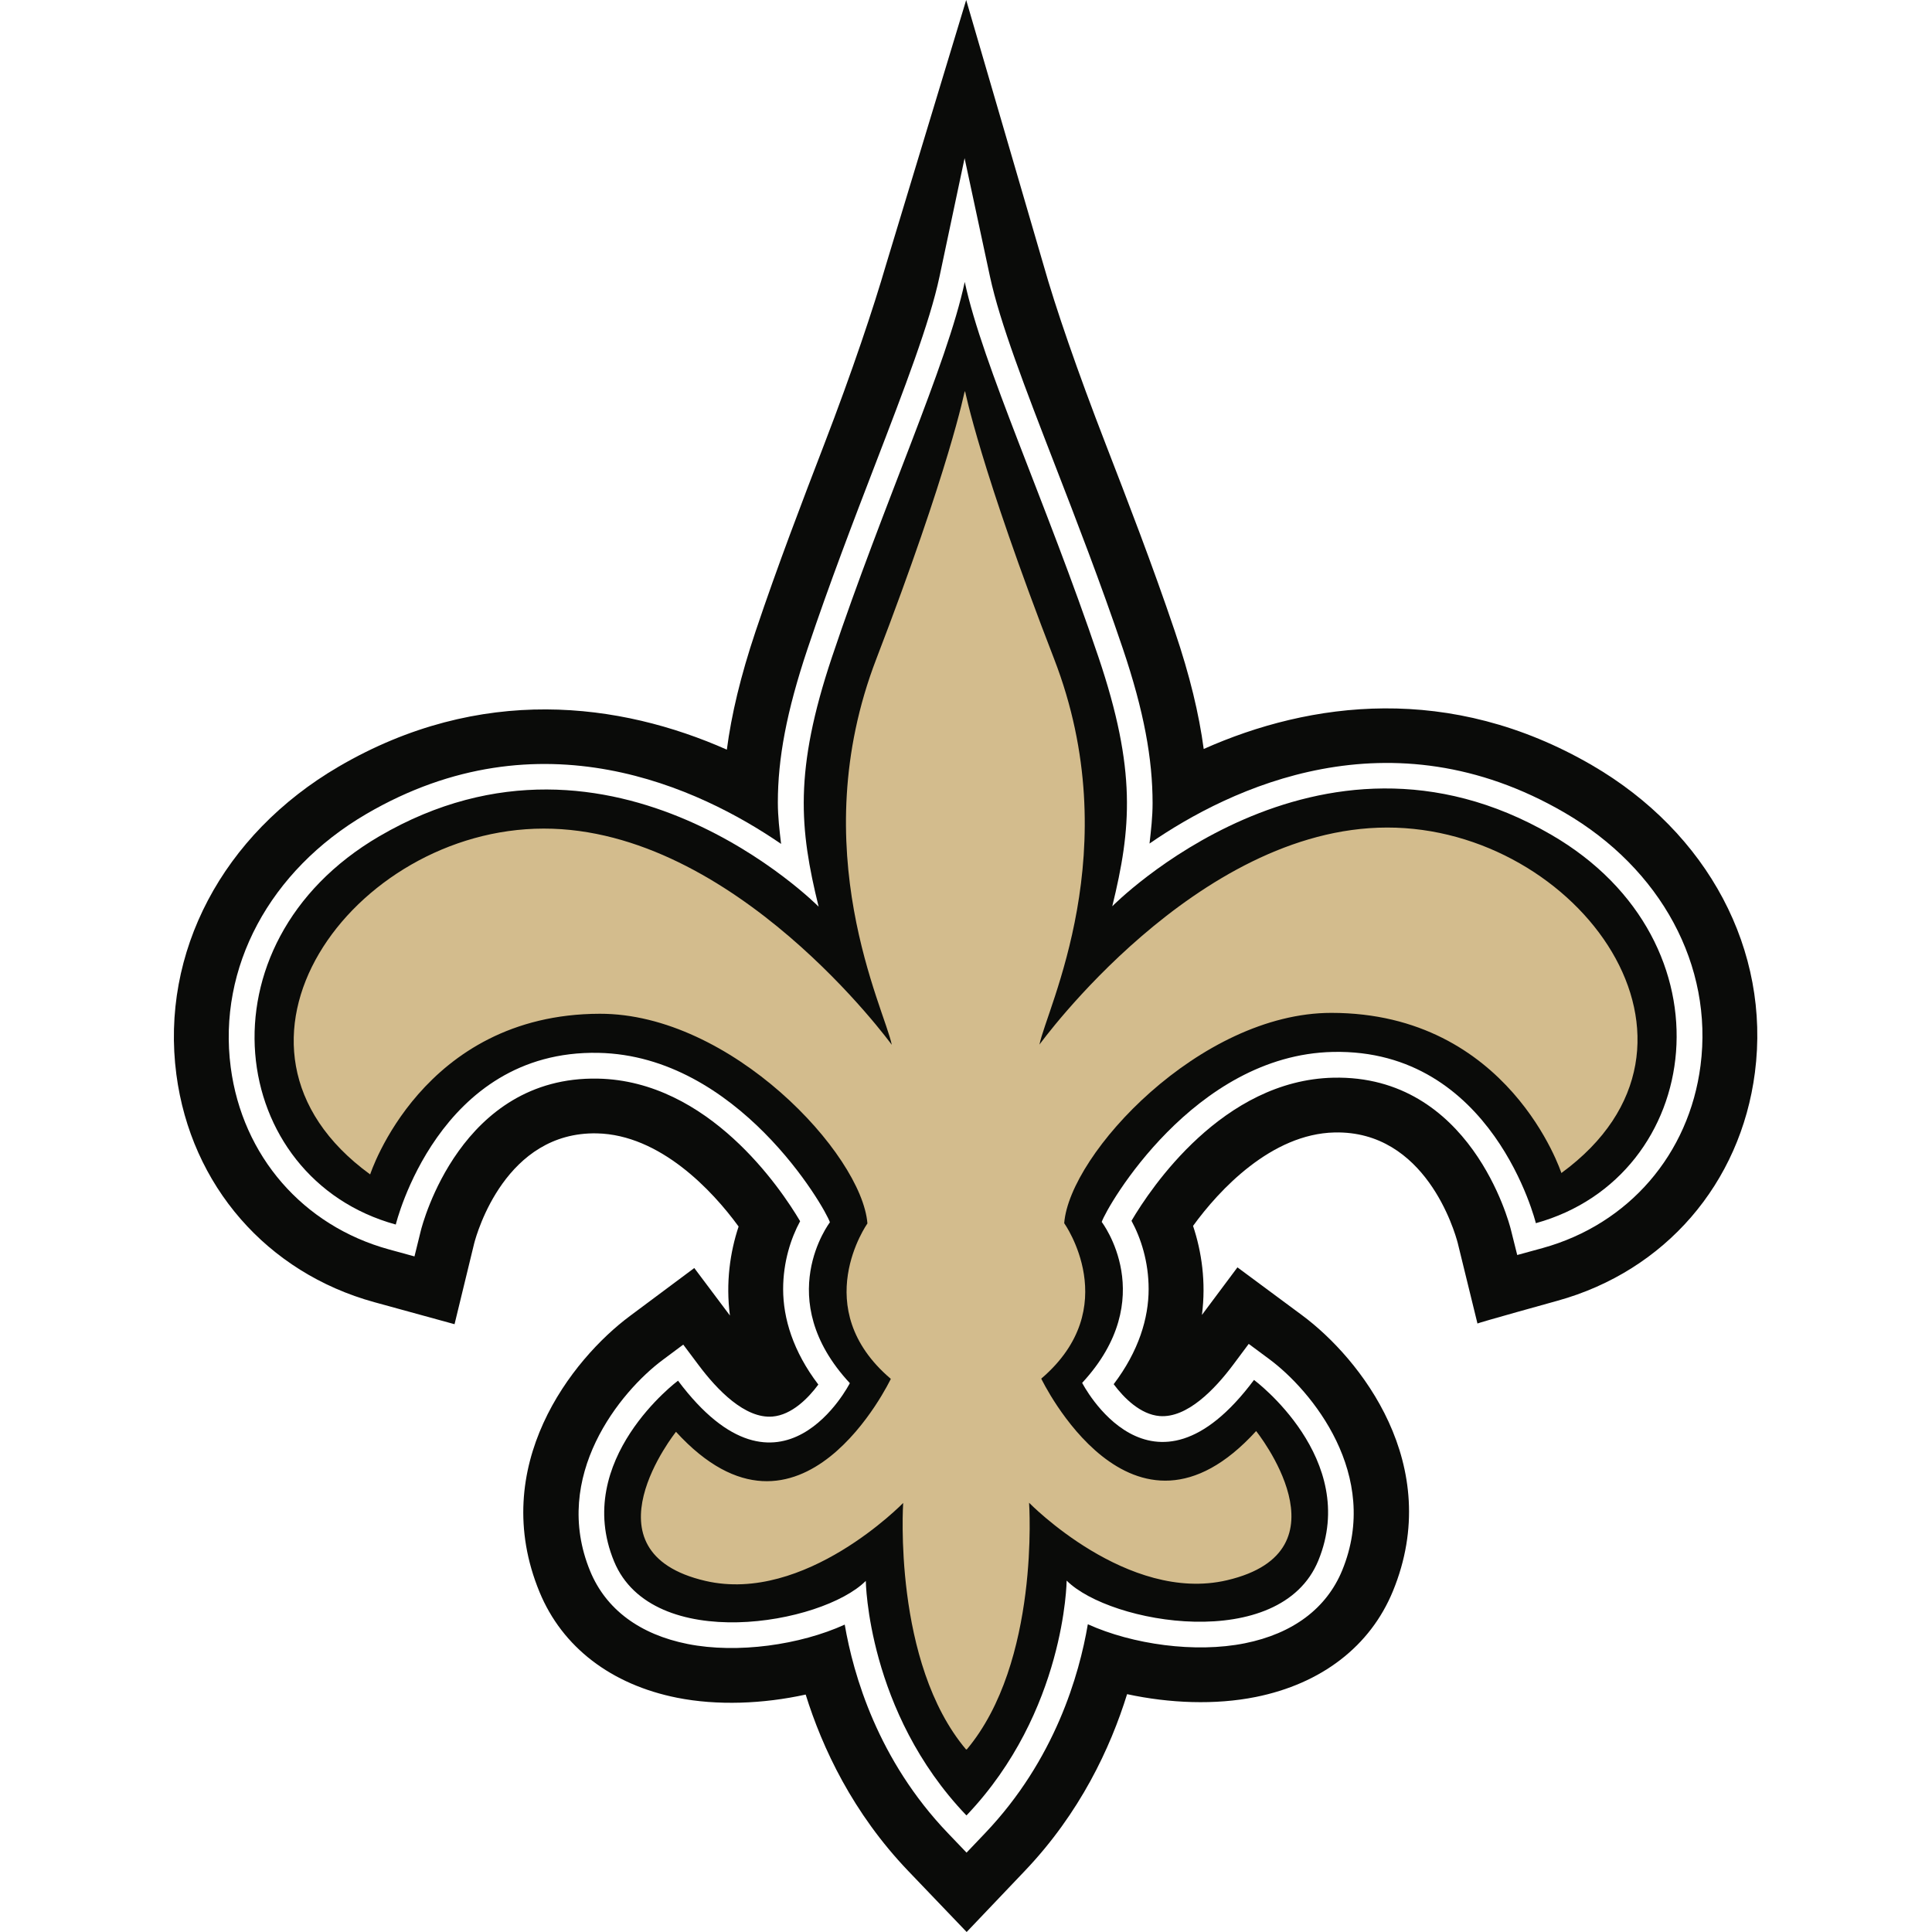
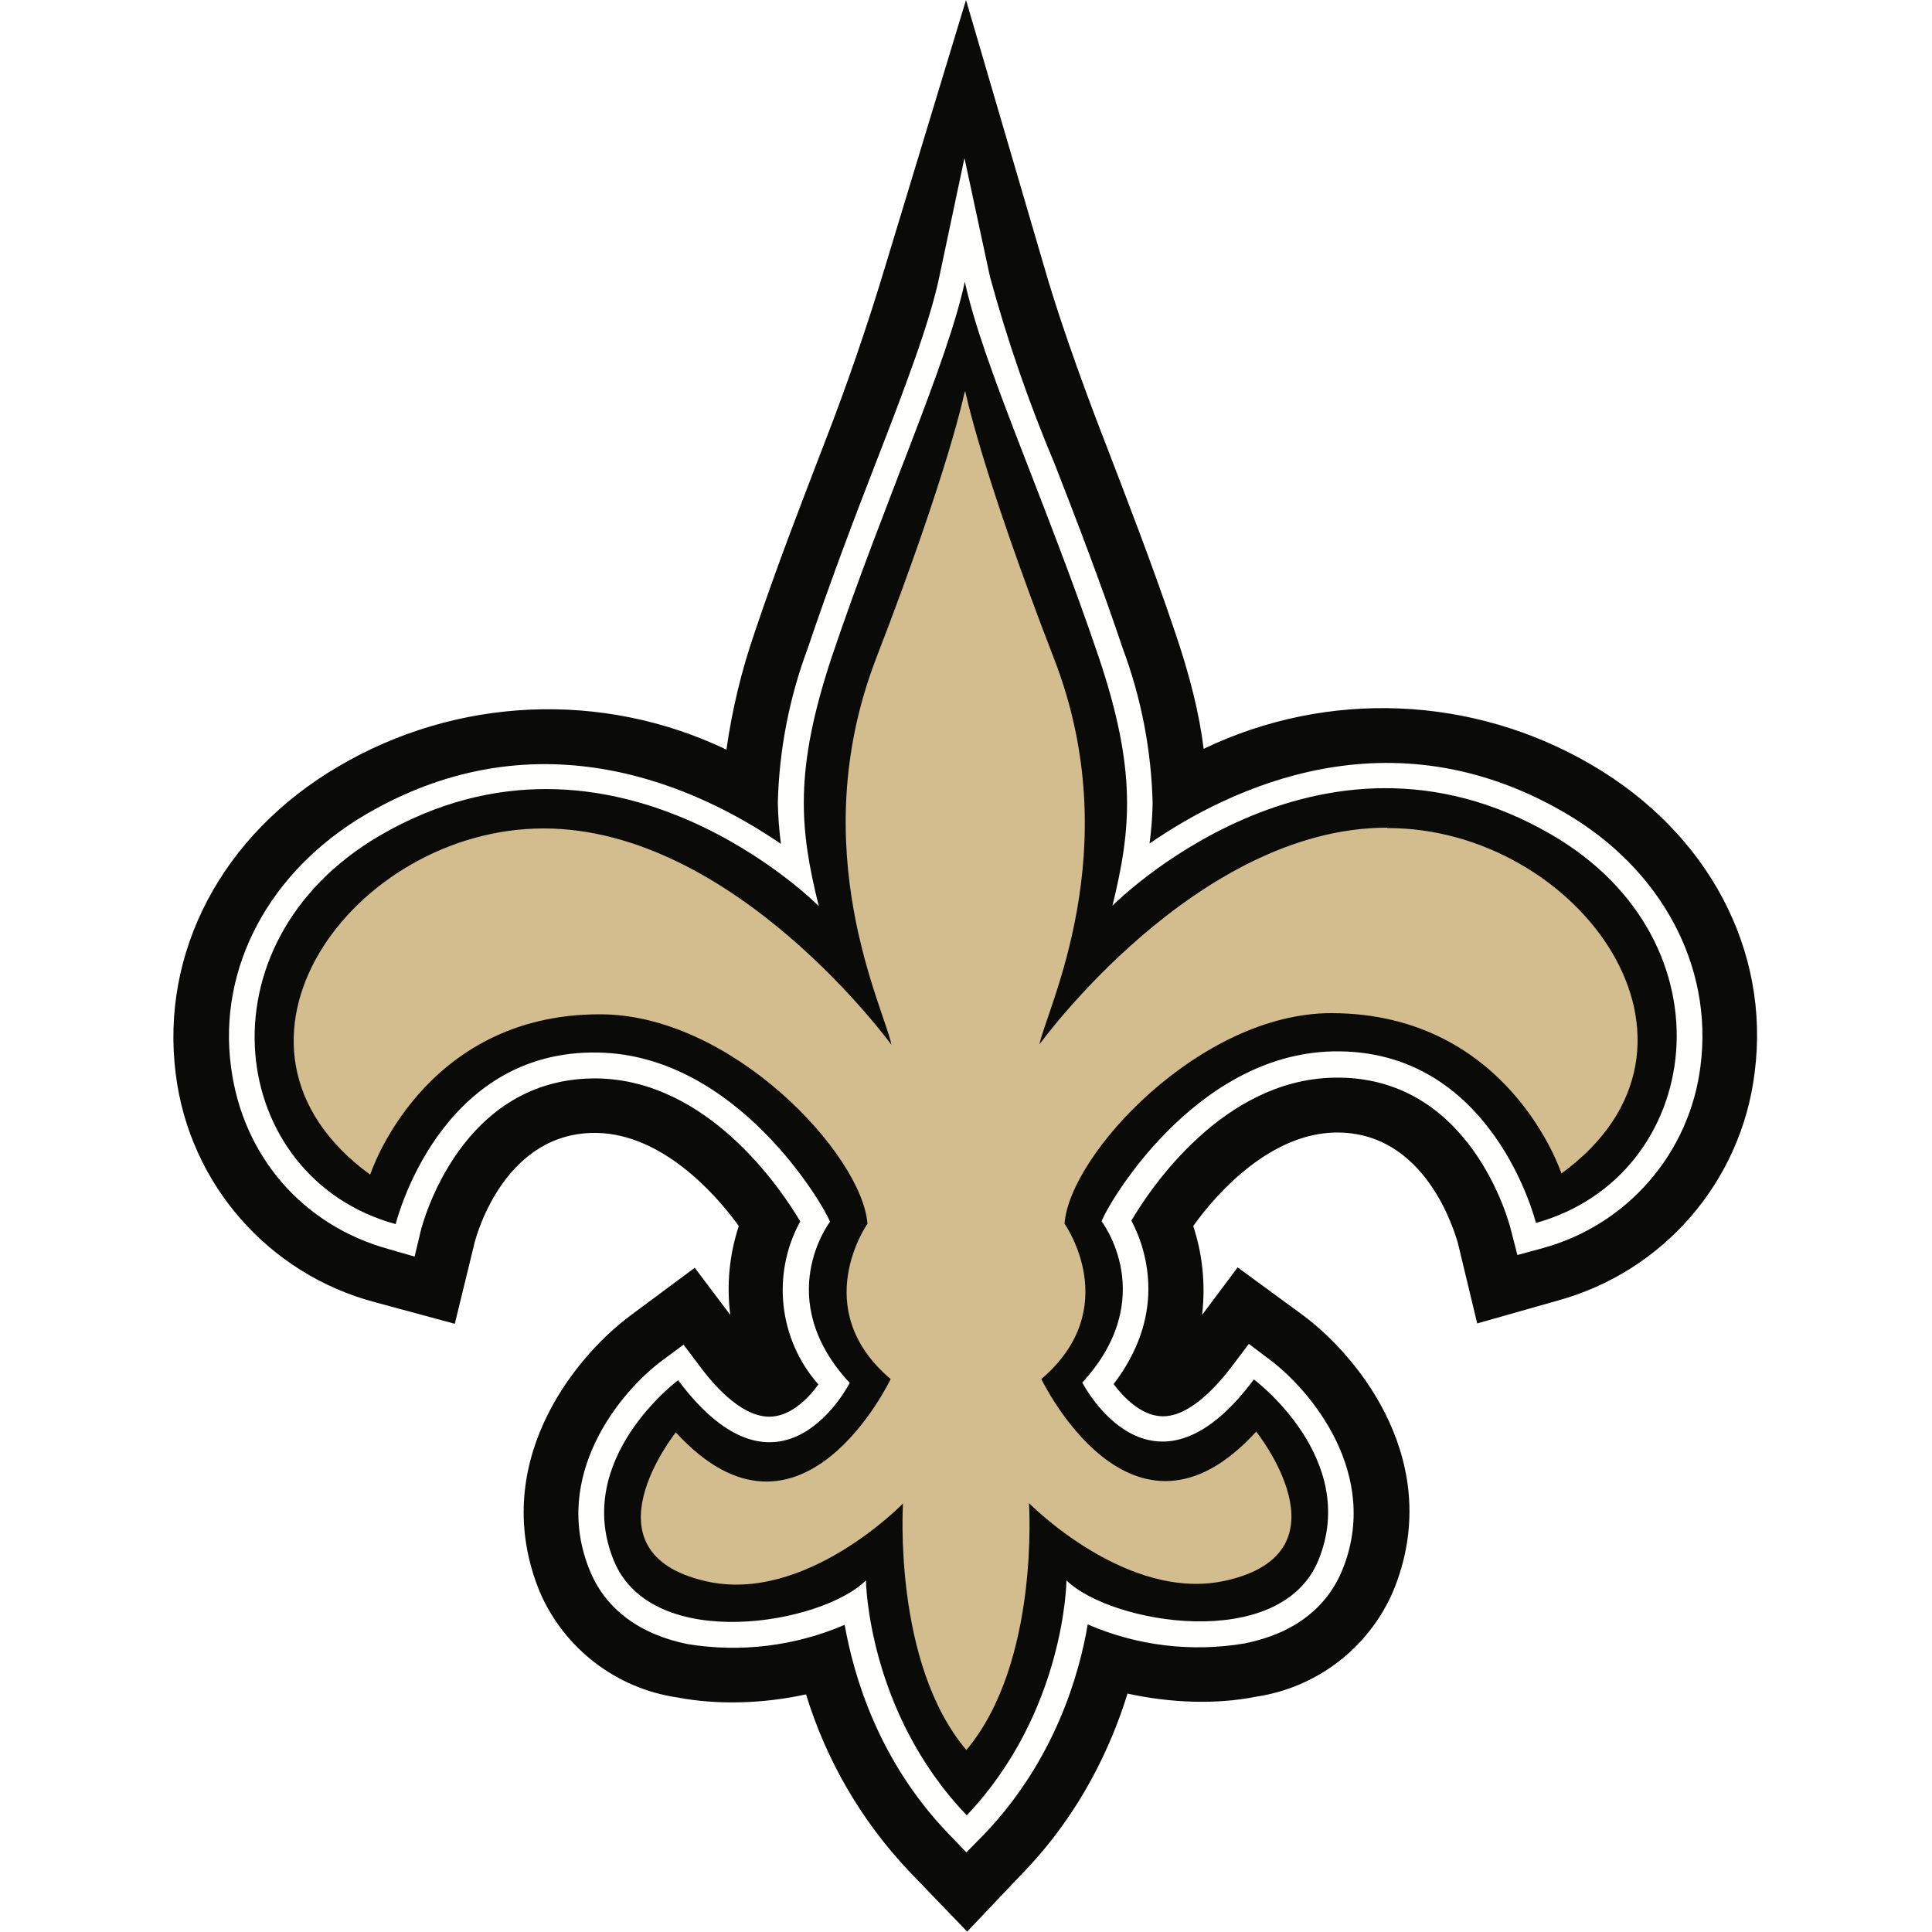
<svg xmlns="http://www.w3.org/2000/svg" fill="none" viewBox="0 0 500 500">
-   <path fill="#0a0b09" fill-rule="evenodd" d="M411.997 198.032c-36.795-21.376-73.012-16.43-100.478-4.196-1.212-9.028-3.568-18.938-7.502-30.534-5.824-17.248-12.209-33.731-17.834-48.28-7.398-19.105-13.028-35.476-16.117-46.425L250.048 0l-20.783 68.642c-3.175 10.904-8.655 27.36-16.012 46.484-5.594 14.558-11.934 31.059-17.722 48.307-3.889 11.614-6.24 21.533-7.425 30.575-27.498-12.18-63.732-17.053-100.478 4.403-30.04 17.564-46.124 48.081-41.986 79.655 3.776 28.726 23.423 51.295 51.26 58.944l20.734 5.692 5.073-20.882c.728-2.835 8.208-28.979 31.758-28.505 16.338.339 29.899 14.775 36.682 24.111-2.193 6.6-3.36 14.512-2.243 23.034l-9.224-12.297L163 340.596c-15.022 11.184-36.836 38.83-23.356 71.458 5.879 14.227 18.518 23.92 35.583 27.32 10.437 2.075 22.294 1.591 33.282-.823 4.323 13.875 12.205 30.661 26.539 45.653L250.17 500l15.071-15.832c14.308-15.028 22.14-31.842 26.449-45.721 10.993 2.374 22.841 2.835 33.277.733 17.057-3.427 29.669-13.156 35.52-27.397 13.408-32.664-8.487-60.26-23.523-71.409l-16.713-12.383-9.193 12.311c1.103-8.522-.091-16.425-2.297-23.039 6.765-9.34 20.29-23.812 36.623-24.183 23.555-.529 31.084 25.598 31.871 28.582l5.114 20.873c-.032-.158 20.683-5.895 20.683-5.895 27.833-7.704 47.413-30.331 51.121-59.076 4.065-31.565-12.096-62.05-42.176-79.532" clip-rule="evenodd" />
-   <path fill="#fffffe" fill-rule="evenodd" d="M243.147 71.576c-2.537 11.944-9.075 28.943-16.65 48.641-5.548 14.422-11.829 30.765-17.513 47.719-5.454 16.289-7.678 28.428-7.678 39.748 0 3.621.416 7.161.841 10.719-20.969-14.395-62.286-34.074-107.347-7.744-25.029 14.634-38.473 39.744-35.09 65.554 3.011 22.957 18.702 41.023 40.955 47.135l6.602 1.809 1.642-6.664c.411-1.632 10.323-40.06 45.843-39.346 28.588.574 47.273 28.36 52.319 36.9-2.401 4.439-4.395 10.561-4.395 17.586 0 7.532 2.564 16.1 9.107 24.689-2.609 3.536-6.882 7.871-11.87 8.283-7.113.583-14.312-6.904-19.096-13.296l-3.993-5.326-5.341 3.983c-10.925 8.142-28.913 30.042-18.734 54.676 4.074 9.847 12.802 16.353 25.241 18.826 12.861 2.55 29.095.23 40.626-5.023 2.234 13.007 8.56 35.019 26.688 53.958l4.839 5.058 4.825-5.067c18.083-18.993 24.359-41.024 26.562-54.04 11.549 5.227 27.805 7.514 40.666 4.919 12.417-2.5 21.126-9.033 25.169-18.879 10.106-24.653-7.909-46.516-18.852-54.632l-5.345-3.964-3.984 5.343c-4.775 6.393-11.961 13.907-19.078 13.333-4.983-.407-9.266-4.725-11.884-8.247 6.498-8.576 9.044-17.111 9.044-24.625 0-7.066-2.012-13.21-4.436-17.664 5.028-8.544 23.659-36.393 52.233-37.031 35.515-.795 45.527 37.615 45.934 39.251l1.66 6.637 6.602-1.808c22.23-6.162 37.88-24.255 40.837-47.222 3.329-25.819-10.169-50.906-35.23-65.477-45.152-26.249-86.451-6.429-107.369 8.02.389-3.463.791-6.899.791-10.43 0-11.442-2.211-23.78-7.71-40.051-5.72-16.922-12.037-33.238-17.613-47.637-7.624-19.684-14.199-36.683-16.763-48.627l-6.566-30.626z" clip-rule="evenodd" />
-   <path fill="#0a0b09" fill-rule="evenodd" d="M250.169 469.787c25.571-26.855 25.879-60.726 25.879-60.726 11.314 11.275 55.281 18.816 65.138-5.199 10.812-26.366-16.649-46.738-16.649-46.738-26.617 35.671-44.474.76-44.474.76 20.268-21.9 5.06-41.643 5.06-41.643 1.325-3.965 23.804-43.198 59.794-44.002 41.48-.936 52.563 44.319 52.563 44.319 43.497-12.053 51.899-72.679 4.034-100.497-60.739-35.308-113.66 18.482-113.66 18.482 4.925-20.132 6.327-35.178-3.604-64.577-13.461-39.862-29.962-75.478-34.574-97.002-4.572 21.529-21 57.204-34.363 97.092-9.853 29.427-8.406 44.473-3.454 64.586 0 0-53.043-53.659-113.696-18.215-47.806 27.935-39.26 88.53 4.264 100.483 0 0 10.975-45.277 52.459-44.432 36 .715 58.56 39.893 59.894 43.849 0 0-15.162 19.788 5.159 41.634 0 0-17.785 34.969-44.469-.642 0 0-27.434 20.43-16.55 46.769 9.921 23.993 53.861 16.348 65.148 5.045 0 0 .389 33.871 26.01 60.663" clip-rule="evenodd" />
-   <path fill="#d3bc8d" fill-rule="evenodd" d="M358.972 214.168c-49.429.049-89.959 56.173-89.959 56.173 1.759-9.182 22.89-50.499 3.767-99.882-19.124-49.378-23.026-69.27-23.026-69.27l-.091.565v-.551s-3.866 19.896-22.872 69.328c-19.01 49.428 2.225 90.7 3.998 99.864 0 0-40.662-56.019-90.091-55.956-49.42.054-90.57 56.29-44.899 89.501 0 0 13.367-41.493 59.432-41.579 33.879-.072 67.821 36.263 69.259 54.27 0 0-15.511 21.895 6.054 40.218 0 0-23.297 48.998-55.597 13.703 0 0-24.839 31.068 7.642 38.591 25.771 5.959 51.153-20.177 51.153-20.177s-2.768 41.285 16.319 63.85v-.204l.095.195c19.038-22.605 16.171-63.895 16.171-63.895s25.445 26.081 51.215 20.055c32.459-7.595 7.543-38.609 7.543-38.609-32.21 35.367-55.611-13.568-55.611-13.568 21.506-18.377 5.942-40.232 5.942-40.232 1.393-17.993 35.239-54.418 69.131-54.427 46.075 0 59.536 41.448 59.536 41.448 45.595-33.315 4.31-89.475-45.111-89.411" clip-rule="evenodd" />
+   <path fill="#0a0b09" fill-rule="evenodd" d="M412 198a107 107 0 0 0-100.5-4.2q-1.6-13.3-7.5-30.5c-5.8-17.2-12.2-33.7-17.8-48.3-7.4-19-13-35.5-16.1-46.4L250 0l-20.8 68.6a619 619 0 0 1-16 46.5c-5.6 14.6-12 31-17.8 48.3A163 163 0 0 0 188 194a107 107 0 0 0-100.5 4.4c-30 17.6-46.1 48-42 79.7A70 70 0 0 0 97 337l20.7 5.6 5.1-20.9c.7-2.8 8.2-29 31.8-28.5 16.3.4 29.9 14.8 36.6 24.1a52 52 0 0 0-2.2 23l-9.2-12.2-16.7 12.4c-15 11.2-36.8 38.8-23.4 71.5a46 46 0 0 0 35.6 27.3c10.5 2 22.3 1.6 33.3-.8a116 116 0 0 0 26.5 45.6l15.2 15.8 15-15.8c14.3-15 22.2-31.9 26.5-45.8 11 2.4 22.8 2.9 33.3.8a46 46 0 0 0 35.5-27.4c13.4-32.7-8.5-60.3-23.5-71.4L320.3 328l-9.2 12.3c1-8.5-.1-16.4-2.3-23 6.7-9.4 20.3-23.8 36.6-24.2 23.5-.5 31 25.6 31.9 28.6l5 20.8 20.8-5.9a70 70 0 0 0 51-59c4.1-31.6-12-62-42.1-79.6" clip-rule="evenodd" />
+   <path fill="#fffffe" fill-rule="evenodd" d="M243.1 71.6c-2.5 12-9 29-16.6 48.6-5.6 14.4-11.8 30.8-17.5 47.7a123 123 0 0 0-7.7 39.8q.1 5.3.8 10.7c-21-14.4-62.2-34-107.3-7.7-25 14.6-38.5 39.7-35 65.5 3 23 18.6 41 40.9 47.1l6.6 1.9 1.6-6.7c.4-1.6 10.3-40 45.9-39.4 28.5.6 47.2 28.4 52.3 37a37 37 0 0 0 4.7 42.2c-2.6 3.6-6.9 7.9-11.9 8.3-7.1.6-14.3-6.9-19-13.3l-4-5.3-5.4 4c-11 8.1-29 30-18.8 54.6 4.1 9.9 12.9 16.4 25.3 18.9a73 73 0 0 0 40.6-5c2.3 13 8.6 35 26.7 53.9l4.8 5 4.9-5c18-19 24.3-41 26.5-54a72 72 0 0 0 40.7 4.9c12.4-2.5 21.1-9 25.2-19 10-24.6-8-46.4-18.9-54.5l-5.3-4-4 5.3c-4.8 6.4-12 14-19 13.4-5-.4-9.4-4.8-12-8.3 6.5-8.5 9-17 9-24.6 0-7-2-13.2-4.4-17.7 5-8.5 23.7-36.4 52.3-37 35.5-.8 45.5 37.6 45.9 39.3l1.7 6.6 6.6-1.8a56 56 0 0 0 40.8-47.2c3.3-25.9-10.2-51-35.2-65.5-45.2-26.3-86.5-6.4-107.4 8q.7-5.2.8-10.4a123 123 0 0 0-7.7-40c-5.7-17-12-33.3-17.6-47.7a384 384 0 0 1-16.8-48.6l-6.6-30.7z" clip-rule="evenodd" />
+   <path fill="#0a0b09" fill-rule="evenodd" d="M250.2 469.8C275.7 442.9 276 409 276 409c11.4 11.2 55.3 18.8 65.2-5.2 10.8-26.4-16.7-46.8-16.7-46.8-26.6 35.7-44.4.8-44.4.8 20.2-22 5-41.7 5-41.7 1.3-4 23.8-43.2 59.8-44 41.5-.9 52.6 44.4 52.6 44.4 43.5-12.1 51.9-72.7 4-100.5-60.7-35.3-113.6 18.4-113.6 18.4 4.9-20 6.3-35.1-3.6-64.5-13.5-39.9-30-75.5-34.6-97-4.6 21.5-21 57.2-34.4 97-9.8 29.5-8.4 44.5-3.4 64.6 0 0-53-53.6-113.7-18.2-47.8 28-39.3 88.6 4.2 100.5 0 0 11-45.3 52.5-44.4 36 .7 58.5 39.9 59.9 43.8 0 0-15.2 19.8 5.1 41.7 0 0-17.7 35-44.4-.7 0 0-27.5 20.4-16.6 46.8 10 24 53.9 16.3 65.2 5 0 0 .4 33.9 26 60.7" clip-rule="evenodd" />
+   <path fill="#d3bc8d" fill-rule="evenodd" d="M359 214.2c-49.5 0-90 56.1-90 56.1 1.8-9.1 22.9-50.5 3.8-99.8-19.1-49.4-23-69.3-23-69.3l-.1.6v-.6s-3.9 19.9-23 69.3c-19 49.5 2.3 90.7 4 99.9 0 0-40.6-56-90-56S50.1 270.7 95.8 304c0 0 13.4-41.5 59.4-41.5 34-.1 67.9 36.2 69.3 54.2 0 0-15.5 22 6 40.2 0 0-23.3 49-55.6 13.8 0 0-24.8 31 7.7 38.5 25.8 6 51.1-20.1 51.1-20.1s-2.7 41.3 16.4 63.8v-.2.2c19-22.6 16.2-63.9 16.2-63.9s25.5 26 51.2 20c32.5-7.5 7.6-38.5 7.6-38.5-32.2 35.3-55.6-13.6-55.6-13.6 21.5-18.4 6-40.2 6-40.2 1.3-18 35.2-54.5 69-54.5 46.1 0 59.6 41.5 59.6 41.5 45.6-33.3 4.3-89.5-45.1-89.4" clip-rule="evenodd" />
</svg>
